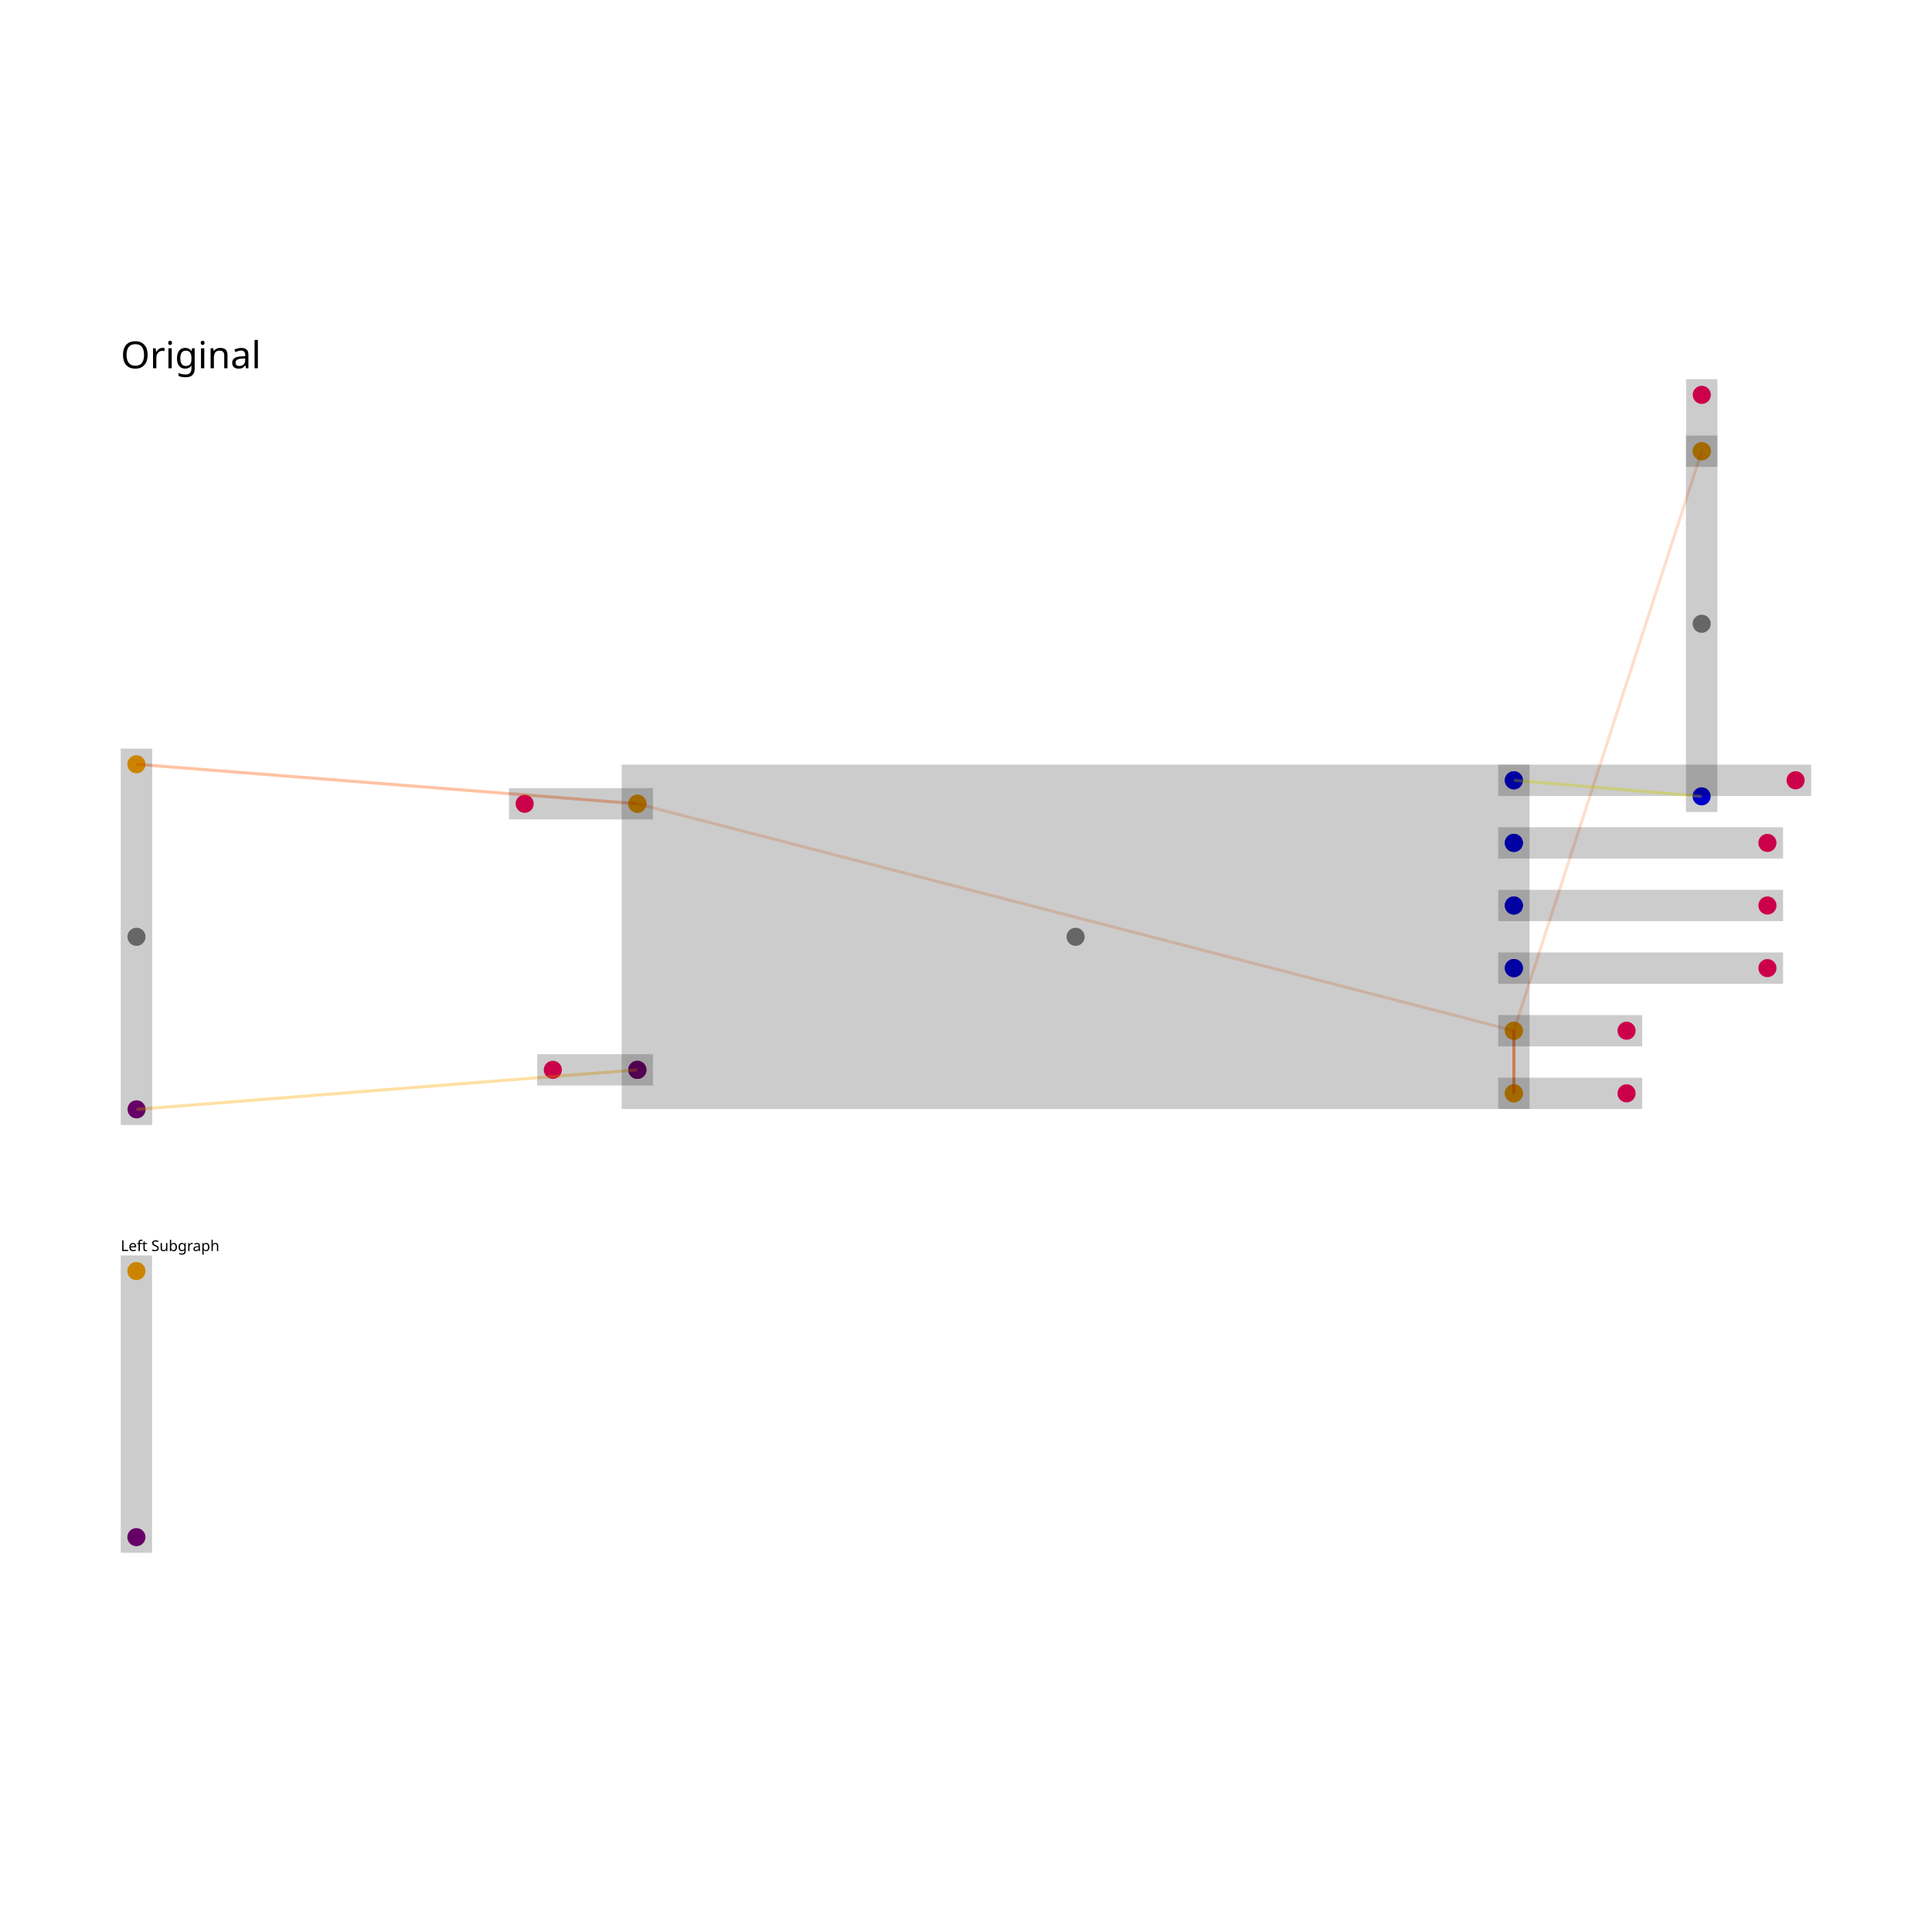
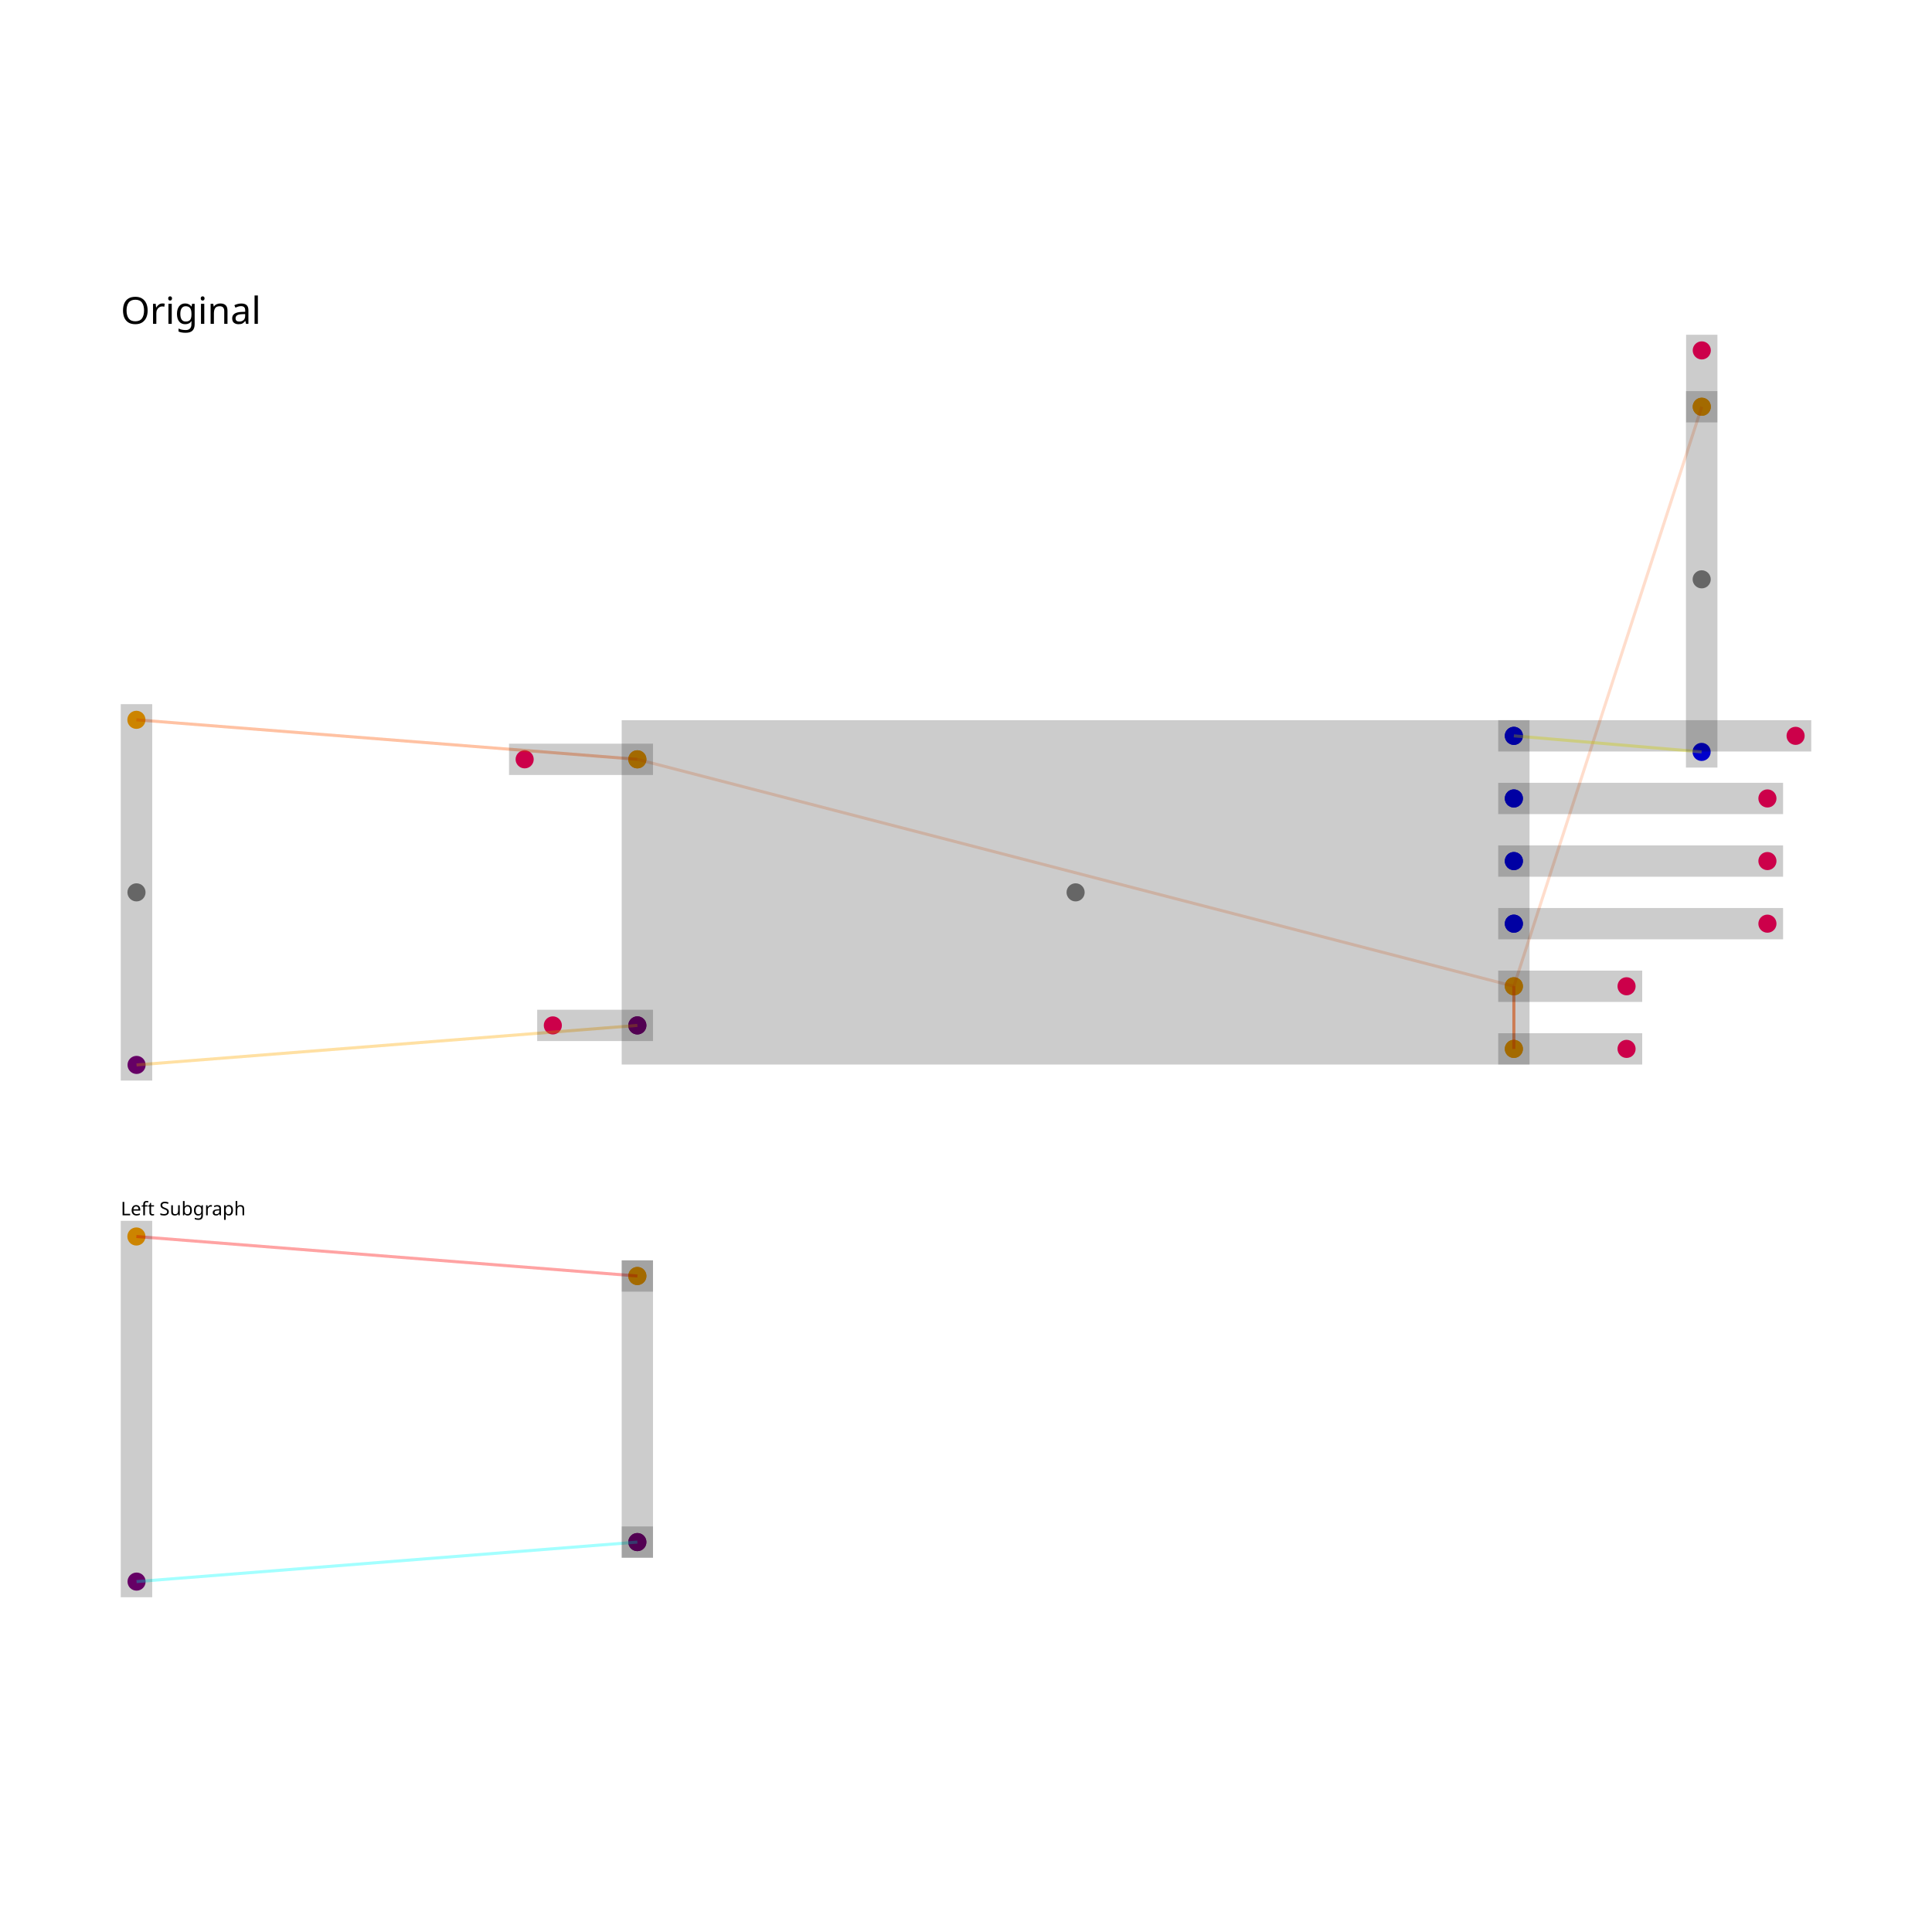
<svg xmlns="http://www.w3.org/2000/svg" width="640" height="640" viewBox="0 0 640 640">
  <rect width="100%" height="100%" fill="white" />
  <g>
-     <circle data-type="point" data-label="schematic_component_0_center component_center center_schematic_component_0" data-x="0" data-y="0" cx="356.309" cy="310.331" r="3" fill="gray" />
-   </g>
-   <g>
-     <circle data-type="point" data-label="schematic_port_0 vcc unnamedsubcircuit37_connectivity_net0" data-x="-1.4" data-y="0.42500000000000004" cx="211.131" cy="266.259" r="3" fill="orange" />
-   </g>
-   <g>
-     <circle data-type="point" data-label="schematic_port_1 gnd unnamedsubcircuit37_connectivity_net1" data-x="-1.4" data-y="-0.42500000000000004" cx="211.131" cy="354.403" r="3" fill="purple" />
-   </g>
-   <g>
-     <circle data-type="point" data-label="schematic_port_2 normal unnamedsubcircuit37_connectivity_net5" data-x="1.4" data-y="0.5" cx="501.486" cy="258.482" r="3" fill="blue" />
-   </g>
-   <g>
-     <circle data-type="point" data-label="schematic_port_3 normal unnamedsubcircuit37_connectivity_net4" data-x="1.4" data-y="0.30000000000000004" cx="501.486" cy="279.222" r="3" fill="blue" />
-   </g>
-   <g>
-     <circle data-type="point" data-label="schematic_port_4 normal unnamedsubcircuit37_connectivity_net3" data-x="1.4" data-y="0.10000000000000009" cx="501.486" cy="299.961" r="3" fill="blue" />
-   </g>
-   <g>
-     <circle data-type="point" data-label="schematic_port_5 normal unnamedsubcircuit37_connectivity_net2" data-x="1.4" data-y="-0.09999999999999998" cx="501.486" cy="320.701" r="3" fill="blue" />
-   </g>
-   <g>
-     <circle data-type="point" data-label="schematic_port_6 vcc unnamedsubcircuit37_connectivity_net0" data-x="1.4" data-y="-0.3" cx="501.486" cy="341.441" r="3" fill="orange" />
-   </g>
-   <g>
-     <circle data-type="point" data-label="schematic_port_7 vcc unnamedsubcircuit37_connectivity_net0" data-x="1.4" data-y="-0.5" cx="501.486" cy="362.18" r="3" fill="orange" />
-   </g>
-   <g>
-     <circle data-type="point" data-label="schematic_component_1_center component_center center_schematic_component_1" data-x="-3" data-y="0" cx="45.213" cy="310.331" r="3" fill="gray" />
-   </g>
-   <g>
-     <circle data-type="point" data-label="schematic_port_8 gnd unnamedsubcircuit37_connectivity_net1" data-x="-2.999726650000001" data-y="-0.5512093000000002" cx="45.242" cy="367.491" r="3" fill="purple" />
-   </g>
-   <g>
-     <circle data-type="point" data-label="schematic_port_9 vcc unnamedsubcircuit37_connectivity_net0" data-x="-3.0002733499999996" data-y="0.5512093000000002" cx="45.185" cy="253.172" r="3" fill="orange" />
-   </g>
-   <g>
-     <circle data-type="point" data-label="schematic_component_2_center component_center center_schematic_component_2" data-x="2" data-y="1" cx="563.706" cy="206.633" r="3" fill="gray" />
-   </g>
-   <g>
-     <circle data-type="point" data-label="schematic_port_10 normal unnamedsubcircuit37_connectivity_net5" data-x="1.9997267500000007" data-y="0.44870929999999964" cx="563.677" cy="263.801" r="3" fill="blue" />
-   </g>
-   <g>
-     <circle data-type="point" data-label="schematic_port_11 vcc unnamedsubcircuit37_connectivity_net0" data-x="2.0002732499999993" data-y="1.5512907000000002" cx="563.734" cy="149.465" r="3" fill="orange" />
-   </g>
-   <g>
-     <circle data-type="point" data-label="schematic_net_label_0_pin vcc unnamedsubcircuit37_connectivity_net0" data-x="-1.4" data-y="0.42500000000000004" cx="211.131" cy="266.259" r="3" fill="orange" />
-   </g>
-   <g>
-     <circle data-type="point" data-label="schematic_net_label_0_center netlabel_center schematic_net_label_0_center" data-x="-1.7599999999999998" data-y="0.42500000000000004" cx="173.799" cy="266.259" r="3" fill="hsl(338.4, 100%, 50%, 1)" />
-   </g>
-   <g>
-     <circle data-type="point" data-label="schematic_net_label_1_pin gnd unnamedsubcircuit37_connectivity_net1" data-x="-1.4" data-y="-0.42500000000000004" cx="211.131" cy="354.403" r="3" fill="purple" />
-   </g>
-   <g>
-     <circle data-type="point" data-label="schematic_net_label_1_center netlabel_center schematic_net_label_1_center" data-x="-1.67" data-y="-0.42500000000000004" cx="183.132" cy="354.403" r="3" fill="hsl(338.4, 100%, 50%, 1)" />
-   </g>
-   <g>
-     <circle data-type="point" data-label="schematic_net_label_2_pin vcc unnamedsubcircuit37_connectivity_net0" data-x="1.4" data-y="-0.5" cx="501.486" cy="362.18" r="3" fill="orange" />
-   </g>
-   <g>
-     <circle data-type="point" data-label="schematic_net_label_2_center netlabel_center schematic_net_label_2_center" data-x="1.7599999999999998" data-y="-0.5" cx="538.818" cy="362.18" r="3" fill="hsl(338.4, 100%, 50%, 1)" />
-   </g>
-   <g>
-     <circle data-type="point" data-label="schematic_net_label_3_pin vcc unnamedsubcircuit37_connectivity_net0" data-x="1.4" data-y="-0.3" cx="501.486" cy="341.441" r="3" fill="orange" />
-   </g>
-   <g>
-     <circle data-type="point" data-label="schematic_net_label_3_center netlabel_center schematic_net_label_3_center" data-x="1.7599999999999998" data-y="-0.3" cx="538.818" cy="341.441" r="3" fill="hsl(338.4, 100%, 50%, 1)" />
-   </g>
-   <g>
-     <circle data-type="point" data-label="schematic_net_label_4_pin normal unnamedsubcircuit37_connectivity_net2" data-x="1.4" data-y="-0.09999999999999998" cx="501.486" cy="320.701" r="3" fill="blue" />
-   </g>
-   <g>
-     <circle data-type="point" data-label="schematic_net_label_4_center netlabel_center schematic_net_label_4_center" data-x="2.21" data-y="-0.09999999999999998" cx="585.482" cy="320.701" r="3" fill="hsl(338.4, 100%, 50%, 1)" />
-   </g>
-   <g>
-     <circle data-type="point" data-label="schematic_net_label_5_pin normal unnamedsubcircuit37_connectivity_net3" data-x="1.4" data-y="0.10000000000000009" cx="501.486" cy="299.961" r="3" fill="blue" />
-   </g>
-   <g>
-     <circle data-type="point" data-label="schematic_net_label_5_center netlabel_center schematic_net_label_5_center" data-x="2.21" data-y="0.10000000000000009" cx="585.482" cy="299.961" r="3" fill="hsl(338.4, 100%, 50%, 1)" />
-   </g>
-   <g>
-     <circle data-type="point" data-label="schematic_net_label_6_pin normal unnamedsubcircuit37_connectivity_net4" data-x="1.4" data-y="0.30000000000000004" cx="501.486" cy="279.222" r="3" fill="blue" />
-   </g>
-   <g>
-     <circle data-type="point" data-label="schematic_net_label_6_center netlabel_center schematic_net_label_6_center" data-x="2.21" data-y="0.30000000000000004" cx="585.482" cy="279.222" r="3" fill="hsl(338.4, 100%, 50%, 1)" />
-   </g>
-   <g>
-     <circle data-type="point" data-label="schematic_net_label_7_pin normal unnamedsubcircuit37_connectivity_net5" data-x="1.4" data-y="0.5" cx="501.486" cy="258.482" r="3" fill="blue" />
-   </g>
-   <g>
-     <circle data-type="point" data-label="schematic_net_label_7_center netlabel_center schematic_net_label_7_center" data-x="2.3" data-y="0.5" cx="594.815" cy="258.482" r="3" fill="hsl(338.4, 100%, 50%, 1)" />
-   </g>
-   <g>
-     <circle data-type="point" data-label="schematic_net_label_8_pin vcc unnamedsubcircuit37_connectivity_net0" data-x="2.0002732499999993" data-y="1.5512907000000002" cx="563.734" cy="149.465" r="3" fill="orange" />
-   </g>
-   <g>
-     <circle data-type="point" data-label="schematic_net_label_8_center netlabel_center schematic_net_label_8_center" data-x="2.0002732499999993" data-y="1.7312907000000002" cx="563.734" cy="130.799" r="3" fill="hsl(338.4, 100%, 50%, 1)" />
-   </g>
-   <g>
-     <circle data-type="point" data-label="schematic_port_0 vcc unnamedsubcircuit37_connectivity_net0" data-x="-3.0002733499999996" data-y="-1.0677718000000003" cx="45.185" cy="421.057" r="3" fill="orange" />
-   </g>
-   <g>
-     <circle data-type="point" data-label="schematic_port_1 gnd unnamedsubcircuit37_connectivity_net1" data-x="-3.0002733499999996" data-y="-1.9177718000000004" cx="45.185" cy="509.201" r="3" fill="purple" />
-   </g>
-   <g>
-     <polyline data-points="-1.4,0.42500000000000004 -1.4,0.42500000000000004" data-type="line" data-label="" points="211.131,266.259 211.131,266.259" fill="none" stroke="hsl(20, 100%, 50%, 0.2)" stroke-width="1" />
-   </g>
-   <g>
-     <polyline data-points="-1.4,0.42500000000000004 -3.0002733499999996,0.5512093000000002" data-type="line" data-label="" points="211.131,266.259 45.185,253.172" fill="none" stroke="hsl(20, 100%, 50%, 0.2)" stroke-width="1" />
-   </g>
-   <g>
-     <polyline data-points="-1.4,0.42500000000000004 1.4,-0.3" data-type="line" data-label="" points="211.131,266.259 501.486,341.441" fill="none" stroke="hsl(20, 100%, 50%, 0.2)" stroke-width="1" />
-   </g>
-   <g>
-     <polyline data-points="1.4,-0.3 1.4,-0.3" data-type="line" data-label="" points="501.486,341.441 501.486,341.441" fill="none" stroke="hsl(20, 100%, 50%, 0.2)" stroke-width="1" />
-   </g>
-   <g>
-     <polyline data-points="1.4,-0.3 1.4,-0.5" data-type="line" data-label="" points="501.486,341.441 501.486,362.18" fill="none" stroke="hsl(20, 100%, 50%, 0.2)" stroke-width="1" />
-   </g>
-   <g>
-     <polyline data-points="1.4,-0.3 1.4,-0.5" data-type="line" data-label="" points="501.486,341.441 501.486,362.18" fill="none" stroke="hsl(20, 100%, 50%, 0.2)" stroke-width="1" />
-   </g>
-   <g>
-     <polyline data-points="1.4,-0.5 1.4,-0.5" data-type="line" data-label="" points="501.486,362.18 501.486,362.18" fill="none" stroke="hsl(20, 100%, 50%, 0.2)" stroke-width="1" />
-   </g>
-   <g>
-     <polyline data-points="1.4,-0.5 1.4,-0.3" data-type="line" data-label="" points="501.486,362.18 501.486,341.441" fill="none" stroke="hsl(20, 100%, 50%, 0.2)" stroke-width="1" />
-   </g>
-   <g>
-     <polyline data-points="-3.0002733499999996,0.5512093000000002 -1.4,0.42500000000000004" data-type="line" data-label="" points="45.185,253.172 211.131,266.259" fill="none" stroke="hsl(20, 100%, 50%, 0.2)" stroke-width="1" />
-   </g>
-   <g>
-     <polyline data-points="2.0002732499999993,1.5512907000000002 2.0002732499999993,1.5512907000000002" data-type="line" data-label="" points="563.734,149.465 563.734,149.465" fill="none" stroke="hsl(20, 100%, 50%, 0.2)" stroke-width="1" />
-   </g>
-   <g>
-     <polyline data-points="2.0002732499999993,1.5512907000000002 1.4,-0.3" data-type="line" data-label="" points="563.734,149.465 501.486,341.441" fill="none" stroke="hsl(20, 100%, 50%, 0.2)" stroke-width="1" />
-   </g>
-   <g>
-     <polyline data-points="1.4,-0.5 1.4,-0.3" data-type="line" data-label="" points="501.486,362.18 501.486,341.441" fill="none" stroke="hsl(20, 100%, 50%, 0.2)" stroke-width="1" />
-   </g>
-   <g>
-     <polyline data-points="-1.4,-0.42500000000000004 -1.4,-0.42500000000000004" data-type="line" data-label="" points="211.131,354.403 211.131,354.403" fill="none" stroke="hsl(40, 100%, 50%, 0.2)" stroke-width="1" />
-   </g>
-   <g>
-     <polyline data-points="-1.4,-0.42500000000000004 -2.999726650000001,-0.5512093000000002" data-type="line" data-label="" points="211.131,354.403 45.242,367.491" fill="none" stroke="hsl(40, 100%, 50%, 0.2)" stroke-width="1" />
-   </g>
-   <g>
-     <polyline data-points="-2.999726650000001,-0.5512093000000002 -1.4,-0.42500000000000004" data-type="line" data-label="" points="45.242,367.491 211.131,354.403" fill="none" stroke="hsl(40, 100%, 50%, 0.2)" stroke-width="1" />
-   </g>
-   <g>
-     <polyline data-points="1.4,0.5 1.4,0.5" data-type="line" data-label="" points="501.486,258.482 501.486,258.482" fill="none" stroke="hsl(60, 100%, 50%, 0.2)" stroke-width="1" />
-   </g>
-   <g>
-     <polyline data-points="1.4,0.5 1.9997267500000007,0.44870929999999964" data-type="line" data-label="" points="501.486,258.482 563.677,263.801" fill="none" stroke="hsl(60, 100%, 50%, 0.2)" stroke-width="1" />
-   </g>
-   <g>
-     <polyline data-points="1.9997267500000007,0.44870929999999964 1.4,0.5" data-type="line" data-label="" points="563.677,263.801 501.486,258.482" fill="none" stroke="hsl(60, 100%, 50%, 0.2)" stroke-width="1" />
-   </g>
-   <g>
-     <polyline data-points="1.4,0.30000000000000004 1.4,0.30000000000000004" data-type="line" data-label="" points="501.486,279.222 501.486,279.222" fill="none" stroke="hsl(80, 100%, 50%, 0.2)" stroke-width="1" />
-   </g>
-   <g>
-     <polyline data-points="1.4,0.10000000000000009 1.4,0.10000000000000009" data-type="line" data-label="" points="501.486,299.961 501.486,299.961" fill="none" stroke="hsl(100, 100%, 50%, 0.2)" stroke-width="1" />
-   </g>
-   <g>
-     <polyline data-points="1.4,-0.09999999999999998 1.4,-0.09999999999999998" data-type="line" data-label="" points="501.486,320.701 501.486,320.701" fill="none" stroke="hsl(120, 100%, 50%, 0.2)" stroke-width="1" />
-   </g>
-   <g>
-     <rect data-type="rect" data-label="schematic_component_0" data-x="0" data-y="0" x="205.946" y="253.297" width="300.726" height="114.068" fill="rgba(0, 0, 0, 0.2)" stroke="black" stroke-width="0.01" />
-   </g>
-   <g>
-     <rect data-type="rect" data-label="schematic_component_1" data-x="-3" data-y="0" x="40" y="247.987" width="10.427" height="124.689" fill="rgba(0, 0, 0, 0.2)" stroke="black" stroke-width="0.01" />
-   </g>
-   <g>
-     <rect data-type="rect" data-label="schematic_component_2" data-x="2" data-y="1" x="558.492" y="144.28" width="10.427" height="124.706" fill="rgba(0, 0, 0, 0.2)" stroke="black" stroke-width="0.01" />
-   </g>
-   <g>
-     <rect data-type="rect" data-label="schematic_net_label_0" data-x="-1.5799999999999998" data-y="0.42500000000000004" x="168.614" y="261.074" width="47.701" height="10.37" fill="rgba(0, 0, 0, 0.2)" stroke="black" stroke-width="0.01" />
-   </g>
-   <g>
-     <rect data-type="rect" data-label="schematic_net_label_1" data-x="-1.535" data-y="-0.42500000000000004" x="177.947" y="349.218" width="38.368" height="10.37" fill="rgba(0, 0, 0, 0.2)" stroke="black" stroke-width="0.01" />
-   </g>
-   <g>
-     <rect data-type="rect" data-label="schematic_net_label_2" data-x="1.5799999999999998" data-y="-0.5" x="496.302" y="356.995" width="47.701" height="10.37" fill="rgba(0, 0, 0, 0.2)" stroke="black" stroke-width="0.01" />
-   </g>
-   <g>
-     <rect data-type="rect" data-label="schematic_net_label_3" data-x="1.5799999999999998" data-y="-0.3" x="496.302" y="336.256" width="47.701" height="10.37" fill="rgba(0, 0, 0, 0.2)" stroke="black" stroke-width="0.01" />
-   </g>
-   <g>
-     <rect data-type="rect" data-label="schematic_net_label_4" data-x="1.805" data-y="-0.09999999999999998" x="496.302" y="315.516" width="94.366" height="10.37" fill="rgba(0, 0, 0, 0.2)" stroke="black" stroke-width="0.01" />
-   </g>
-   <g>
-     <rect data-type="rect" data-label="schematic_net_label_5" data-x="1.805" data-y="0.10000000000000009" x="496.302" y="294.776" width="94.366" height="10.37" fill="rgba(0, 0, 0, 0.2)" stroke="black" stroke-width="0.01" />
-   </g>
-   <g>
-     <rect data-type="rect" data-label="schematic_net_label_6" data-x="1.805" data-y="0.30000000000000004" x="496.302" y="274.037" width="94.366" height="10.37" fill="rgba(0, 0, 0, 0.2)" stroke="black" stroke-width="0.01" />
-   </g>
-   <g>
-     <rect data-type="rect" data-label="schematic_net_label_7" data-x="1.8499999999999999" data-y="0.5" x="496.302" y="253.297" width="103.698" height="10.37" fill="rgba(0, 0, 0, 0.2)" stroke="black" stroke-width="0.01" />
-   </g>
-   <g>
-     <rect data-type="rect" data-label="schematic_net_label_8" data-x="2.0002732499999993" data-y="1.6412907000000003" x="558.549" y="125.614" width="10.37" height="29.036" fill="rgba(0, 0, 0, 0.2)" stroke="black" stroke-width="0.01" />
-   </g>
-   <g>
-     <rect data-type="rect" data-label="schematic_component_0" data-x="-3.0002733499999996" data-y="-1.4927718000000003" x="40" y="415.872" width="10.37" height="98.514" fill="rgba(0, 0, 0, 0.2)" stroke="black" stroke-width="0.01" />
-   </g>
-   <text data-type="text" data-label="Original" data-x="-3.0502733499999994" data-y="1.7812907000000002" x="40" y="125.614" fill="black" font-size="12.353" font-family="sans-serif" text-anchor="start" dominant-baseline="text-after-edge">Original</text>
-   <text data-type="text" data-label="Left Subgraph" data-x="-3.0502733499999994" data-y="-1.0177718000000002" x="40" y="415.872" fill="black" font-size="4.926" font-family="sans-serif" text-anchor="start" dominant-baseline="text-after-edge">Left Subgraph</text>
+     <circle data-type="point" data-label="schematic_component_0_center component_center center_schematic_component_0" data-x="0" data-y="0" cx="356.309" cy="295.607" r="3" fill="gray" />
+   </g>
+   <g>
+     <circle data-type="point" data-label="schematic_port_0 vcc unnamedsubcircuit37_connectivity_net0" data-x="-1.4" data-y="0.42500000000000004" cx="211.131" cy="251.536" r="3" fill="orange" />
+   </g>
+   <g>
+     <circle data-type="point" data-label="schematic_port_1 gnd unnamedsubcircuit37_connectivity_net1" data-x="-1.4" data-y="-0.42500000000000004" cx="211.131" cy="339.679" r="3" fill="purple" />
+   </g>
+   <g>
+     <circle data-type="point" data-label="schematic_port_2 normal unnamedsubcircuit37_connectivity_net5" data-x="1.4" data-y="0.5" cx="501.486" cy="243.758" r="3" fill="blue" />
+   </g>
+   <g>
+     <circle data-type="point" data-label="schematic_port_3 normal unnamedsubcircuit37_connectivity_net4" data-x="1.4" data-y="0.30000000000000004" cx="501.486" cy="264.498" r="3" fill="blue" />
+   </g>
+   <g>
+     <circle data-type="point" data-label="schematic_port_4 normal unnamedsubcircuit37_connectivity_net3" data-x="1.4" data-y="0.10000000000000009" cx="501.486" cy="285.238" r="3" fill="blue" />
+   </g>
+   <g>
+     <circle data-type="point" data-label="schematic_port_5 normal unnamedsubcircuit37_connectivity_net2" data-x="1.4" data-y="-0.09999999999999998" cx="501.486" cy="305.977" r="3" fill="blue" />
+   </g>
+   <g>
+     <circle data-type="point" data-label="schematic_port_6 vcc unnamedsubcircuit37_connectivity_net0" data-x="1.4" data-y="-0.3" cx="501.486" cy="326.717" r="3" fill="orange" />
+   </g>
+   <g>
+     <circle data-type="point" data-label="schematic_port_7 vcc unnamedsubcircuit37_connectivity_net0" data-x="1.4" data-y="-0.5" cx="501.486" cy="347.457" r="3" fill="orange" />
+   </g>
+   <g>
+     <circle data-type="point" data-label="schematic_component_1_center component_center center_schematic_component_1" data-x="-3" data-y="0" cx="45.213" cy="295.607" r="3" fill="gray" />
+   </g>
+   <g>
+     <circle data-type="point" data-label="schematic_port_8 gnd unnamedsubcircuit37_connectivity_net1" data-x="-2.999726650000001" data-y="-0.5512093000000002" cx="45.242" cy="352.767" r="3" fill="purple" />
+   </g>
+   <g>
+     <circle data-type="point" data-label="schematic_port_9 vcc unnamedsubcircuit37_connectivity_net0" data-x="-3.0002733499999996" data-y="0.5512093000000002" cx="45.185" cy="238.448" r="3" fill="orange" />
+   </g>
+   <g>
+     <circle data-type="point" data-label="schematic_component_2_center component_center center_schematic_component_2" data-x="2" data-y="1" cx="563.706" cy="191.909" r="3" fill="gray" />
+   </g>
+   <g>
+     <circle data-type="point" data-label="schematic_port_10 normal unnamedsubcircuit37_connectivity_net5" data-x="1.9997267500000007" data-y="0.44870929999999964" cx="563.677" cy="249.077" r="3" fill="blue" />
+   </g>
+   <g>
+     <circle data-type="point" data-label="schematic_port_11 vcc unnamedsubcircuit37_connectivity_net0" data-x="2.0002732499999993" data-y="1.5512907000000002" cx="563.734" cy="134.741" r="3" fill="orange" />
+   </g>
+   <g>
+     <circle data-type="point" data-label="schematic_net_label_0_pin vcc unnamedsubcircuit37_connectivity_net0" data-x="-1.4" data-y="0.42500000000000004" cx="211.131" cy="251.536" r="3" fill="orange" />
+   </g>
+   <g>
+     <circle data-type="point" data-label="schematic_net_label_0_center netlabel_center schematic_net_label_0_center" data-x="-1.7599999999999998" data-y="0.42500000000000004" cx="173.799" cy="251.536" r="3" fill="hsl(338.4, 100%, 50%, 1)" />
+   </g>
+   <g>
+     <circle data-type="point" data-label="schematic_net_label_1_pin gnd unnamedsubcircuit37_connectivity_net1" data-x="-1.4" data-y="-0.42500000000000004" cx="211.131" cy="339.679" r="3" fill="purple" />
+   </g>
+   <g>
+     <circle data-type="point" data-label="schematic_net_label_1_center netlabel_center schematic_net_label_1_center" data-x="-1.67" data-y="-0.42500000000000004" cx="183.132" cy="339.679" r="3" fill="hsl(338.4, 100%, 50%, 1)" />
+   </g>
+   <g>
+     <circle data-type="point" data-label="schematic_net_label_2_pin vcc unnamedsubcircuit37_connectivity_net0" data-x="1.4" data-y="-0.5" cx="501.486" cy="347.457" r="3" fill="orange" />
+   </g>
+   <g>
+     <circle data-type="point" data-label="schematic_net_label_2_center netlabel_center schematic_net_label_2_center" data-x="1.7599999999999998" data-y="-0.5" cx="538.818" cy="347.457" r="3" fill="hsl(338.4, 100%, 50%, 1)" />
+   </g>
+   <g>
+     <circle data-type="point" data-label="schematic_net_label_3_pin vcc unnamedsubcircuit37_connectivity_net0" data-x="1.4" data-y="-0.3" cx="501.486" cy="326.717" r="3" fill="orange" />
+   </g>
+   <g>
+     <circle data-type="point" data-label="schematic_net_label_3_center netlabel_center schematic_net_label_3_center" data-x="1.7599999999999998" data-y="-0.3" cx="538.818" cy="326.717" r="3" fill="hsl(338.4, 100%, 50%, 1)" />
+   </g>
+   <g>
+     <circle data-type="point" data-label="schematic_net_label_4_pin normal unnamedsubcircuit37_connectivity_net2" data-x="1.4" data-y="-0.09999999999999998" cx="501.486" cy="305.977" r="3" fill="blue" />
+   </g>
+   <g>
+     <circle data-type="point" data-label="schematic_net_label_4_center netlabel_center schematic_net_label_4_center" data-x="2.21" data-y="-0.09999999999999998" cx="585.482" cy="305.977" r="3" fill="hsl(338.4, 100%, 50%, 1)" />
+   </g>
+   <g>
+     <circle data-type="point" data-label="schematic_net_label_5_pin normal unnamedsubcircuit37_connectivity_net3" data-x="1.4" data-y="0.10000000000000009" cx="501.486" cy="285.238" r="3" fill="blue" />
+   </g>
+   <g>
+     <circle data-type="point" data-label="schematic_net_label_5_center netlabel_center schematic_net_label_5_center" data-x="2.21" data-y="0.10000000000000009" cx="585.482" cy="285.238" r="3" fill="hsl(338.4, 100%, 50%, 1)" />
+   </g>
+   <g>
+     <circle data-type="point" data-label="schematic_net_label_6_pin normal unnamedsubcircuit37_connectivity_net4" data-x="1.4" data-y="0.30000000000000004" cx="501.486" cy="264.498" r="3" fill="blue" />
+   </g>
+   <g>
+     <circle data-type="point" data-label="schematic_net_label_6_center netlabel_center schematic_net_label_6_center" data-x="2.21" data-y="0.30000000000000004" cx="585.482" cy="264.498" r="3" fill="hsl(338.4, 100%, 50%, 1)" />
+   </g>
+   <g>
+     <circle data-type="point" data-label="schematic_net_label_7_pin normal unnamedsubcircuit37_connectivity_net5" data-x="1.4" data-y="0.5" cx="501.486" cy="243.758" r="3" fill="blue" />
+   </g>
+   <g>
+     <circle data-type="point" data-label="schematic_net_label_7_center netlabel_center schematic_net_label_7_center" data-x="2.3" data-y="0.5" cx="594.815" cy="243.758" r="3" fill="hsl(338.4, 100%, 50%, 1)" />
+   </g>
+   <g>
+     <circle data-type="point" data-label="schematic_net_label_8_pin vcc unnamedsubcircuit37_connectivity_net0" data-x="2.0002732499999993" data-y="1.5512907000000002" cx="563.734" cy="134.741" r="3" fill="orange" />
+   </g>
+   <g>
+     <circle data-type="point" data-label="schematic_net_label_8_center netlabel_center schematic_net_label_8_center" data-x="2.0002732499999993" data-y="1.7312907000000002" cx="563.734" cy="116.075" r="3" fill="hsl(338.4, 100%, 50%, 1)" />
+   </g>
+   <g>
+     <circle data-type="point" data-label="schematic_port_0 vcc unnamedsubcircuit37_connectivity_net0" data-x="-1.4" data-y="-1.2255334250000007" cx="211.131" cy="422.693" r="3" fill="orange" />
+   </g>
+   <g>
+     <circle data-type="point" data-label="schematic_port_1 gnd unnamedsubcircuit37_connectivity_net1" data-x="-1.4" data-y="-2.0755334250000006" cx="211.131" cy="510.837" r="3" fill="purple" />
+   </g>
+   <g>
+     <circle data-type="point" data-label="schematic_port_9 vcc unnamedsubcircuit37_connectivity_net0" data-x="-3.0002733499999996" data-y="-1.0993241250000005" cx="45.185" cy="409.606" r="3" fill="orange" />
+   </g>
+   <g>
+     <circle data-type="point" data-label="schematic_port_8 gnd unnamedsubcircuit37_connectivity_net1" data-x="-2.999726650000001" data-y="-2.201742725000001" cx="45.242" cy="523.925" r="3" fill="purple" />
+   </g>
+   <g>
+     <circle data-type="point" data-label="schematic_net_label_0_pin vcc unnamedsubcircuit37_connectivity_net0" data-x="-1.4" data-y="-1.2255334250000007" cx="211.131" cy="422.693" r="3" fill="orange" />
+   </g>
+   <g>
+     <circle data-type="point" data-label="schematic_net_label_1_pin gnd unnamedsubcircuit37_connectivity_net1" data-x="-1.4" data-y="-2.0755334250000006" cx="211.131" cy="510.837" r="3" fill="purple" />
+   </g>
+   <g>
+     <polyline data-points="-1.4,0.42500000000000004 -1.4,0.42500000000000004" data-type="line" data-label="" points="211.131,251.536 211.131,251.536" fill="none" stroke="hsl(20, 100%, 50%, 0.2)" stroke-width="1" />
+   </g>
+   <g>
+     <polyline data-points="-1.4,0.42500000000000004 -3.0002733499999996,0.5512093000000002" data-type="line" data-label="" points="211.131,251.536 45.185,238.448" fill="none" stroke="hsl(20, 100%, 50%, 0.2)" stroke-width="1" />
+   </g>
+   <g>
+     <polyline data-points="-1.4,0.42500000000000004 1.4,-0.3" data-type="line" data-label="" points="211.131,251.536 501.486,326.717" fill="none" stroke="hsl(20, 100%, 50%, 0.2)" stroke-width="1" />
+   </g>
+   <g>
+     <polyline data-points="1.4,-0.3 1.4,-0.3" data-type="line" data-label="" points="501.486,326.717 501.486,326.717" fill="none" stroke="hsl(20, 100%, 50%, 0.2)" stroke-width="1" />
+   </g>
+   <g>
+     <polyline data-points="1.4,-0.3 1.4,-0.5" data-type="line" data-label="" points="501.486,326.717 501.486,347.457" fill="none" stroke="hsl(20, 100%, 50%, 0.2)" stroke-width="1" />
+   </g>
+   <g>
+     <polyline data-points="1.4,-0.3 1.4,-0.5" data-type="line" data-label="" points="501.486,326.717 501.486,347.457" fill="none" stroke="hsl(20, 100%, 50%, 0.2)" stroke-width="1" />
+   </g>
+   <g>
+     <polyline data-points="1.4,-0.5 1.4,-0.5" data-type="line" data-label="" points="501.486,347.457 501.486,347.457" fill="none" stroke="hsl(20, 100%, 50%, 0.2)" stroke-width="1" />
+   </g>
+   <g>
+     <polyline data-points="1.4,-0.5 1.4,-0.3" data-type="line" data-label="" points="501.486,347.457 501.486,326.717" fill="none" stroke="hsl(20, 100%, 50%, 0.2)" stroke-width="1" />
+   </g>
+   <g>
+     <polyline data-points="-3.0002733499999996,0.5512093000000002 -1.4,0.42500000000000004" data-type="line" data-label="" points="45.185,238.448 211.131,251.536" fill="none" stroke="hsl(20, 100%, 50%, 0.2)" stroke-width="1" />
+   </g>
+   <g>
+     <polyline data-points="2.0002732499999993,1.5512907000000002 2.0002732499999993,1.5512907000000002" data-type="line" data-label="" points="563.734,134.741 563.734,134.741" fill="none" stroke="hsl(20, 100%, 50%, 0.2)" stroke-width="1" />
+   </g>
+   <g>
+     <polyline data-points="2.0002732499999993,1.5512907000000002 1.4,-0.3" data-type="line" data-label="" points="563.734,134.741 501.486,326.717" fill="none" stroke="hsl(20, 100%, 50%, 0.2)" stroke-width="1" />
+   </g>
+   <g>
+     <polyline data-points="1.4,-0.5 1.4,-0.3" data-type="line" data-label="" points="501.486,347.457 501.486,326.717" fill="none" stroke="hsl(20, 100%, 50%, 0.2)" stroke-width="1" />
+   </g>
+   <g>
+     <polyline data-points="-1.4,-0.42500000000000004 -1.4,-0.42500000000000004" data-type="line" data-label="" points="211.131,339.679 211.131,339.679" fill="none" stroke="hsl(40, 100%, 50%, 0.2)" stroke-width="1" />
+   </g>
+   <g>
+     <polyline data-points="-1.4,-0.42500000000000004 -2.999726650000001,-0.5512093000000002" data-type="line" data-label="" points="211.131,339.679 45.242,352.767" fill="none" stroke="hsl(40, 100%, 50%, 0.2)" stroke-width="1" />
+   </g>
+   <g>
+     <polyline data-points="-2.999726650000001,-0.5512093000000002 -1.4,-0.42500000000000004" data-type="line" data-label="" points="45.242,352.767 211.131,339.679" fill="none" stroke="hsl(40, 100%, 50%, 0.2)" stroke-width="1" />
+   </g>
+   <g>
+     <polyline data-points="1.4,0.5 1.4,0.5" data-type="line" data-label="" points="501.486,243.758 501.486,243.758" fill="none" stroke="hsl(60, 100%, 50%, 0.2)" stroke-width="1" />
+   </g>
+   <g>
+     <polyline data-points="1.4,0.5 1.9997267500000007,0.44870929999999964" data-type="line" data-label="" points="501.486,243.758 563.677,249.077" fill="none" stroke="hsl(60, 100%, 50%, 0.2)" stroke-width="1" />
+   </g>
+   <g>
+     <polyline data-points="1.9997267500000007,0.44870929999999964 1.4,0.5" data-type="line" data-label="" points="563.677,249.077 501.486,243.758" fill="none" stroke="hsl(60, 100%, 50%, 0.2)" stroke-width="1" />
+   </g>
+   <g>
+     <polyline data-points="1.4,0.30000000000000004 1.4,0.30000000000000004" data-type="line" data-label="" points="501.486,264.498 501.486,264.498" fill="none" stroke="hsl(80, 100%, 50%, 0.2)" stroke-width="1" />
+   </g>
+   <g>
+     <polyline data-points="1.4,0.10000000000000009 1.4,0.10000000000000009" data-type="line" data-label="" points="501.486,285.238 501.486,285.238" fill="none" stroke="hsl(100, 100%, 50%, 0.2)" stroke-width="1" />
+   </g>
+   <g>
+     <polyline data-points="1.4,-0.09999999999999998 1.4,-0.09999999999999998" data-type="line" data-label="" points="501.486,305.977 501.486,305.977" fill="none" stroke="hsl(120, 100%, 50%, 0.2)" stroke-width="1" />
+   </g>
+   <g>
+     <polyline data-points="-1.4,-1.2255334250000007 -1.4,-1.2255334250000007" data-type="line" data-label="" points="211.131,422.693 211.131,422.693" fill="none" stroke="hsl(0, 100%, 50%, 0.2)" stroke-width="1" />
+   </g>
+   <g>
+     <polyline data-points="-1.4,-1.2255334250000007 -3.0002733499999996,-1.0993241250000005" data-type="line" data-label="" points="211.131,422.693 45.185,409.606" fill="none" stroke="hsl(0, 100%, 50%, 0.2)" stroke-width="1" />
+   </g>
+   <g>
+     <polyline data-points="-3.0002733499999996,-1.0993241250000005 -1.4,-1.2255334250000007" data-type="line" data-label="" points="45.185,409.606 211.131,422.693" fill="none" stroke="hsl(0, 100%, 50%, 0.2)" stroke-width="1" />
+   </g>
+   <g>
+     <polyline data-points="-1.4,-2.0755334250000006 -1.4,-2.0755334250000006" data-type="line" data-label="" points="211.131,510.837 211.131,510.837" fill="none" stroke="hsl(180, 100%, 50%, 0.2)" stroke-width="1" />
+   </g>
+   <g>
+     <polyline data-points="-1.4,-2.0755334250000006 -2.999726650000001,-2.201742725000001" data-type="line" data-label="" points="211.131,510.837 45.242,523.925" fill="none" stroke="hsl(180, 100%, 50%, 0.2)" stroke-width="1" />
+   </g>
+   <g>
+     <polyline data-points="-2.999726650000001,-2.201742725000001 -1.4,-2.0755334250000006" data-type="line" data-label="" points="45.242,523.925 211.131,510.837" fill="none" stroke="hsl(180, 100%, 50%, 0.2)" stroke-width="1" />
+   </g>
+   <g>
+     <rect data-type="rect" data-label="schematic_component_0" data-x="0" data-y="0" x="205.946" y="238.573" width="300.726" height="114.068" fill="rgba(0, 0, 0, 0.2)" stroke="black" stroke-width="0.01" />
+   </g>
+   <g>
+     <rect data-type="rect" data-label="schematic_component_1" data-x="-3" data-y="0" x="40" y="233.263" width="10.427" height="124.689" fill="rgba(0, 0, 0, 0.2)" stroke="black" stroke-width="0.01" />
+   </g>
+   <g>
+     <rect data-type="rect" data-label="schematic_component_2" data-x="2" data-y="1" x="558.492" y="129.556" width="10.427" height="124.706" fill="rgba(0, 0, 0, 0.2)" stroke="black" stroke-width="0.01" />
+   </g>
+   <g>
+     <rect data-type="rect" data-label="schematic_net_label_0" data-x="-1.5799999999999998" data-y="0.42500000000000004" x="168.614" y="246.351" width="47.701" height="10.37" fill="rgba(0, 0, 0, 0.2)" stroke="black" stroke-width="0.01" />
+   </g>
+   <g>
+     <rect data-type="rect" data-label="schematic_net_label_1" data-x="-1.535" data-y="-0.42500000000000004" x="177.947" y="334.494" width="38.368" height="10.37" fill="rgba(0, 0, 0, 0.2)" stroke="black" stroke-width="0.01" />
+   </g>
+   <g>
+     <rect data-type="rect" data-label="schematic_net_label_2" data-x="1.5799999999999998" data-y="-0.5" x="496.302" y="342.272" width="47.701" height="10.37" fill="rgba(0, 0, 0, 0.2)" stroke="black" stroke-width="0.01" />
+   </g>
+   <g>
+     <rect data-type="rect" data-label="schematic_net_label_3" data-x="1.5799999999999998" data-y="-0.3" x="496.302" y="321.532" width="47.701" height="10.37" fill="rgba(0, 0, 0, 0.2)" stroke="black" stroke-width="0.01" />
+   </g>
+   <g>
+     <rect data-type="rect" data-label="schematic_net_label_4" data-x="1.805" data-y="-0.09999999999999998" x="496.302" y="300.792" width="94.366" height="10.37" fill="rgba(0, 0, 0, 0.2)" stroke="black" stroke-width="0.01" />
+   </g>
+   <g>
+     <rect data-type="rect" data-label="schematic_net_label_5" data-x="1.805" data-y="0.10000000000000009" x="496.302" y="280.053" width="94.366" height="10.37" fill="rgba(0, 0, 0, 0.2)" stroke="black" stroke-width="0.01" />
+   </g>
+   <g>
+     <rect data-type="rect" data-label="schematic_net_label_6" data-x="1.805" data-y="0.30000000000000004" x="496.302" y="259.313" width="94.366" height="10.37" fill="rgba(0, 0, 0, 0.2)" stroke="black" stroke-width="0.01" />
+   </g>
+   <g>
+     <rect data-type="rect" data-label="schematic_net_label_7" data-x="1.8499999999999999" data-y="0.5" x="496.302" y="238.573" width="103.698" height="10.37" fill="rgba(0, 0, 0, 0.2)" stroke="black" stroke-width="0.01" />
+   </g>
+   <g>
+     <rect data-type="rect" data-label="schematic_net_label_8" data-x="2.0002732499999993" data-y="1.6412907000000003" x="558.549" y="110.89" width="10.37" height="29.036" fill="rgba(0, 0, 0, 0.2)" stroke="black" stroke-width="0.01" />
+   </g>
+   <g>
+     <rect data-type="rect" data-label="schematic_component_0" data-x="-1.4" data-y="-1.6505334250000008" x="205.946" y="417.508" width="10.37" height="98.514" fill="rgba(0, 0, 0, 0.2)" stroke="black" stroke-width="0.01" />
+   </g>
+   <g>
+     <rect data-type="rect" data-label="schematic_component_1" data-x="-3" data-y="-1.6505334250000008" x="40" y="404.421" width="10.427" height="124.689" fill="rgba(0, 0, 0, 0.2)" stroke="black" stroke-width="0.01" />
+   </g>
+   <g>
+     <rect data-type="rect" data-label="schematic_net_label_0" data-x="-1.4" data-y="-1.2255334250000007" x="205.946" y="417.508" width="10.37" height="10.37" fill="rgba(0, 0, 0, 0.2)" stroke="black" stroke-width="0.01" />
+   </g>
+   <g>
+     <rect data-type="rect" data-label="schematic_net_label_1" data-x="-1.4" data-y="-2.0755334250000006" x="205.946" y="505.652" width="10.37" height="10.37" fill="rgba(0, 0, 0, 0.2)" stroke="black" stroke-width="0.01" />
+   </g>
+   <text data-type="text" data-label="Original" data-x="-3.0502733499999994" data-y="1.7812907000000002" x="40" y="110.89" fill="black" font-size="12.353" font-family="sans-serif" text-anchor="start" dominant-baseline="text-after-edge">Original</text>
+   <text data-type="text" data-label="Left Subgraph" data-x="-3.0502733499999994" data-y="-1.0493241250000005" x="40" y="404.421" fill="black" font-size="6.234" font-family="sans-serif" text-anchor="start" dominant-baseline="text-after-edge">Left Subgraph</text>
  <g id="crosshair" style="display: none">
    <line id="crosshair-h" y1="0" y2="640" stroke="#666" stroke-width="0.5" />
    <line id="crosshair-v" x1="0" x2="640" stroke="#666" stroke-width="0.5" />
    <text id="coordinates" font-family="monospace" font-size="12" fill="#666" />
  </g>
</svg>
